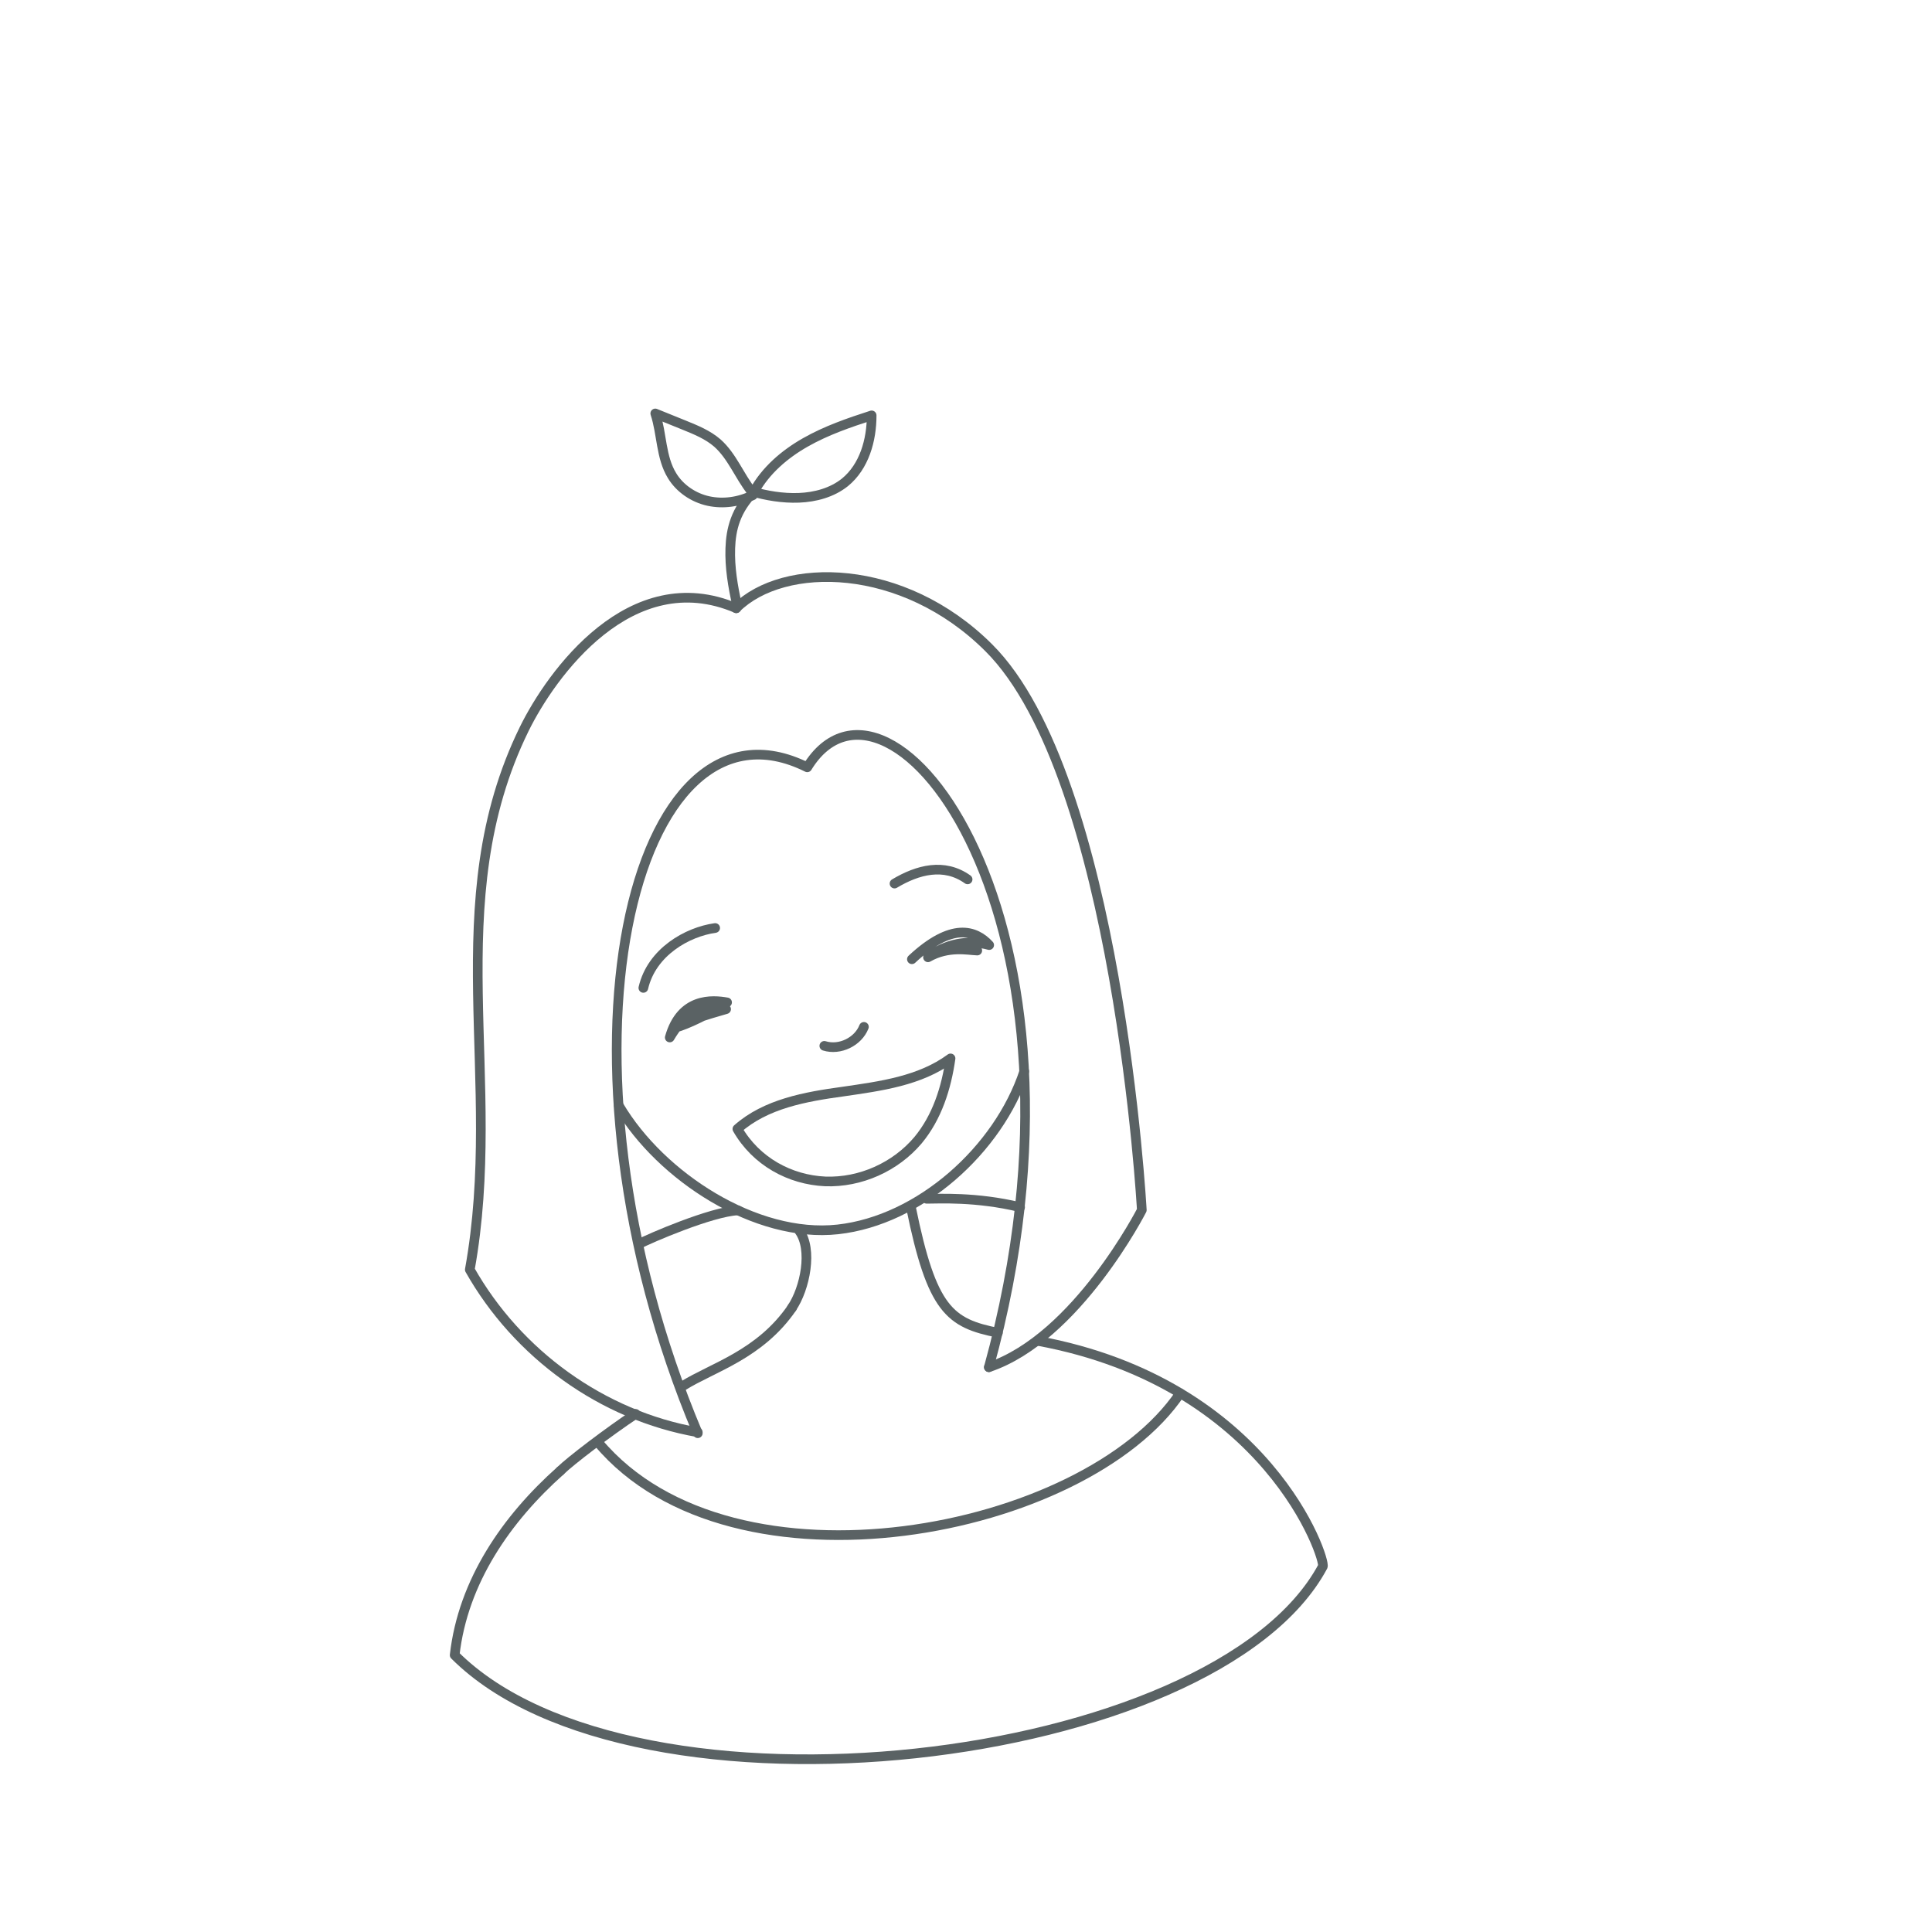
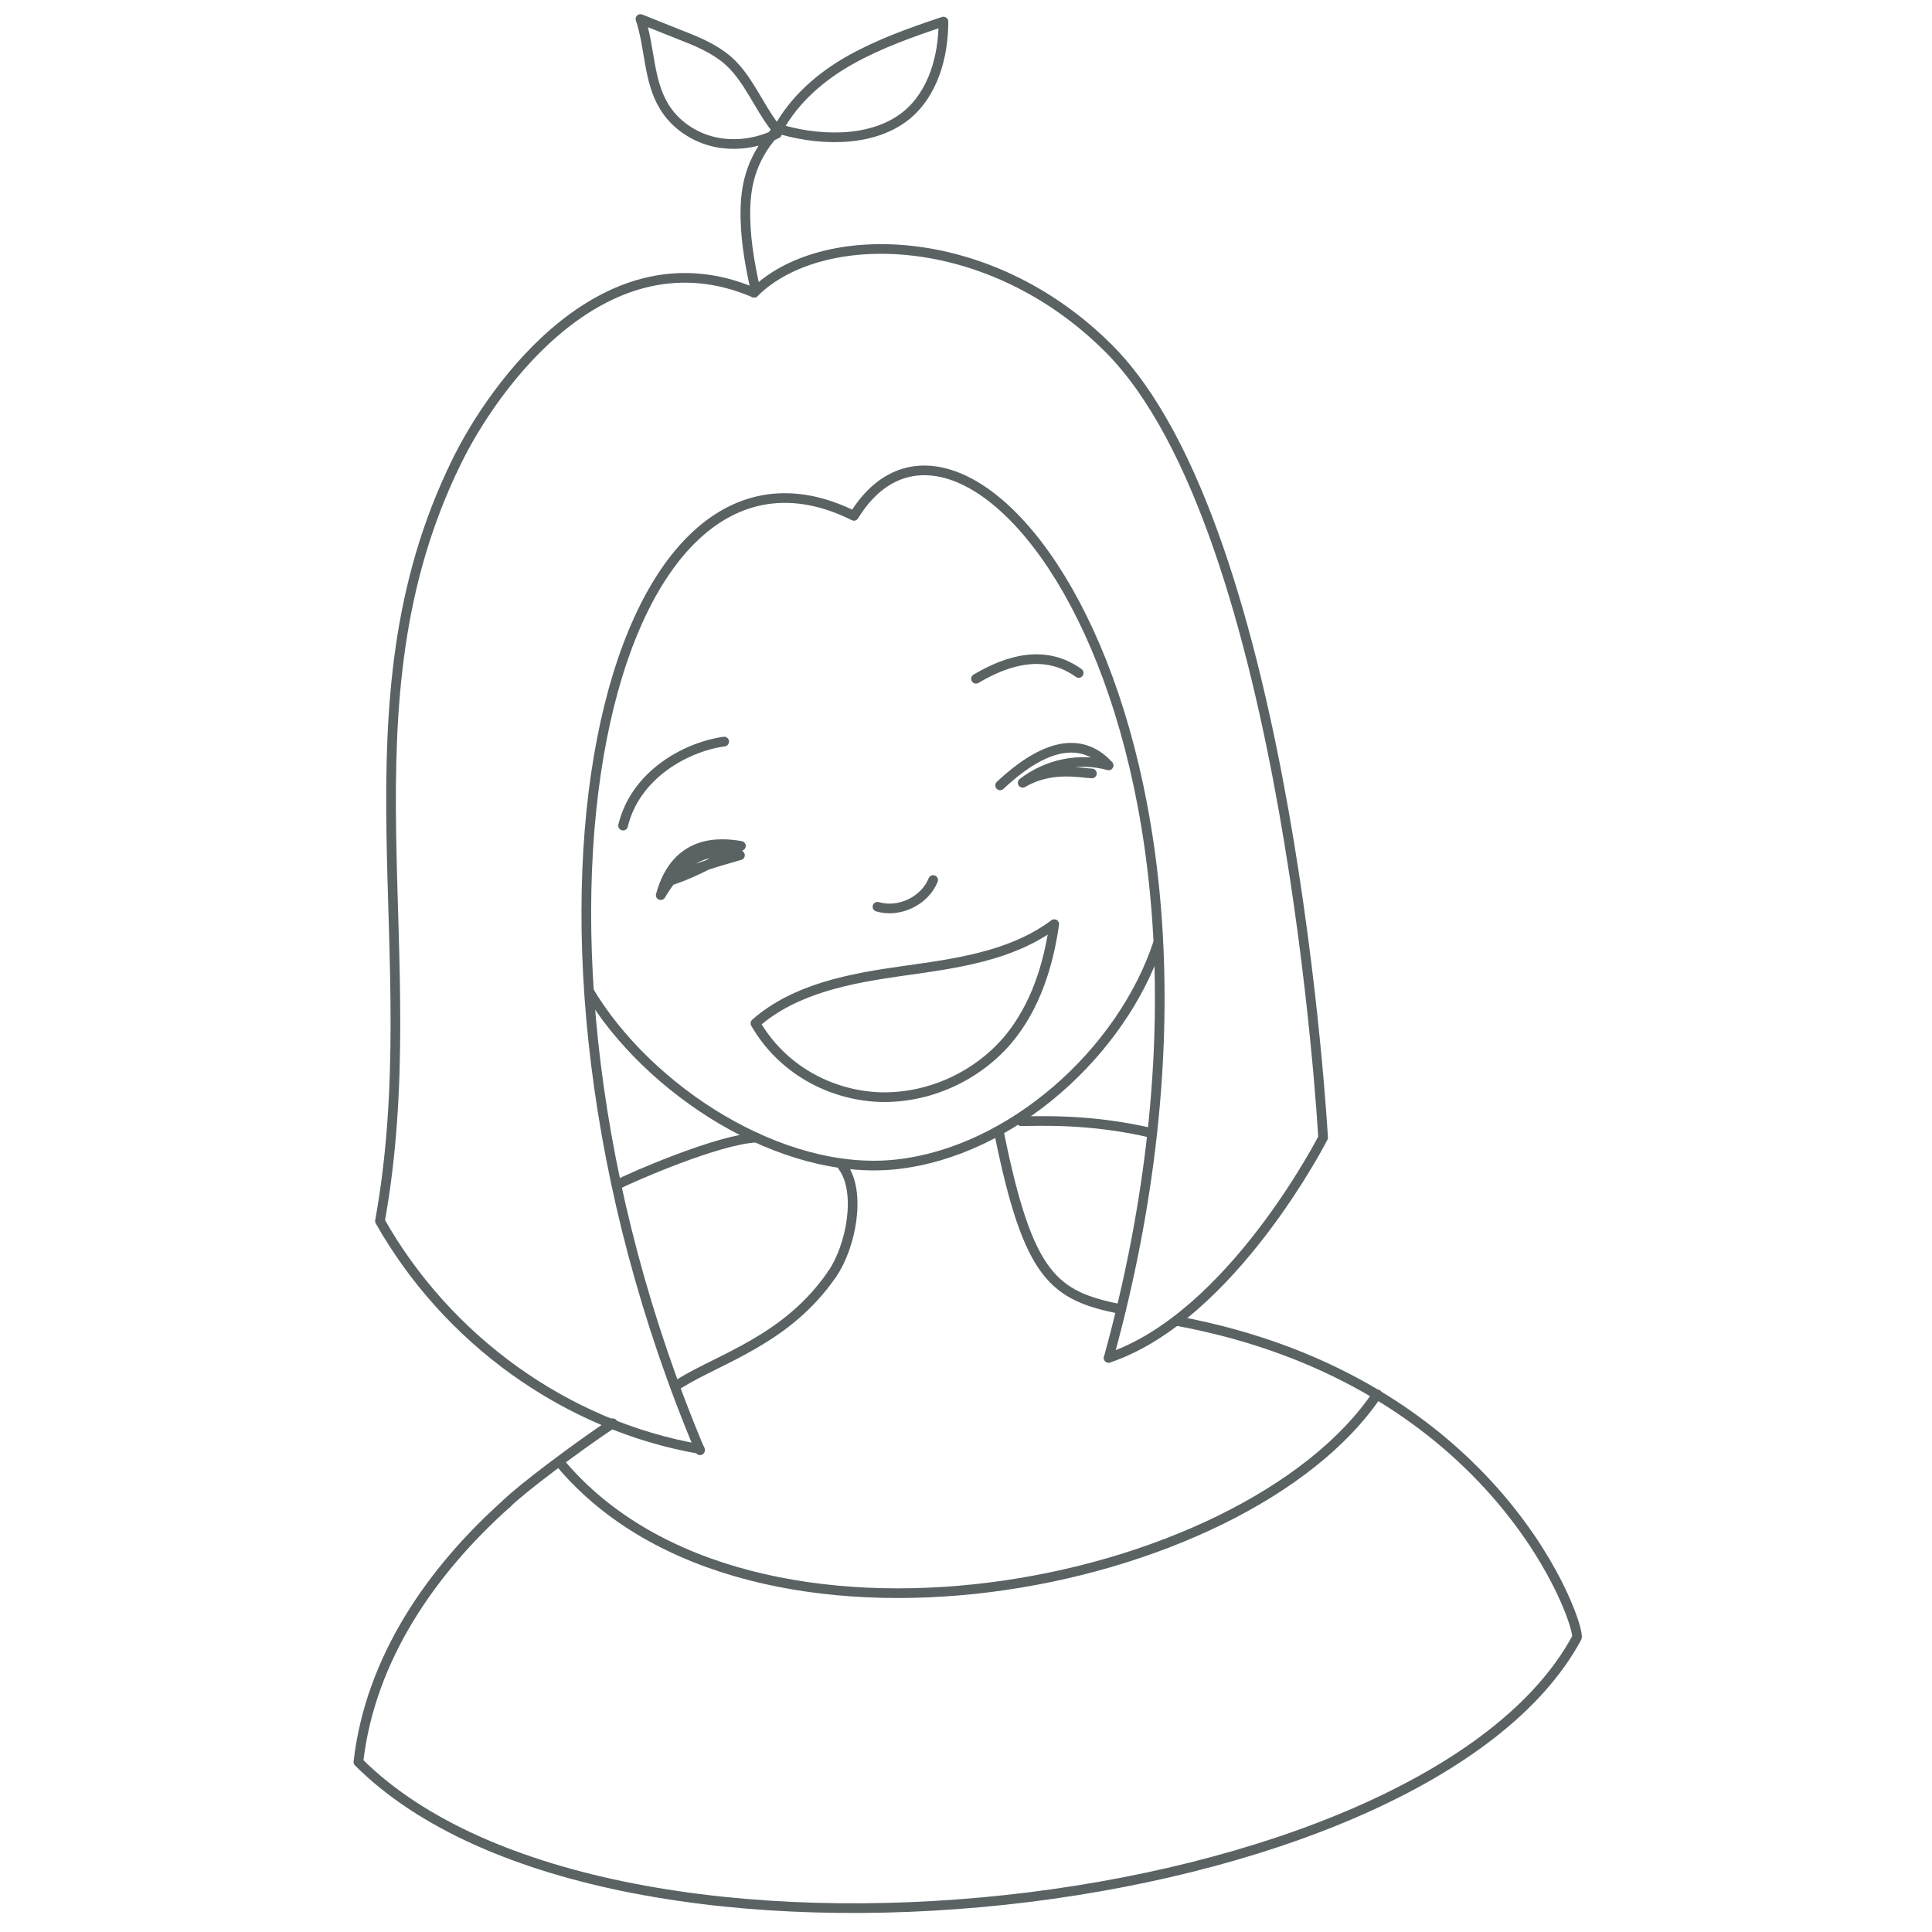
- <svg xmlns="http://www.w3.org/2000/svg" version="1.1" x="0px" y="0px" viewBox="0 0 600 600" style="enable-background:new 0 0 600 600;" xml:space="preserve">
+ <svg xmlns="http://www.w3.org/2000/svg" version="3.1" x="0px" y="0px" viewBox="0 0 600 600" style="enable-background:new 0 0 600 600;" xml:space="preserve">
  <style type="text/css">
- 	.st0{fill:none;stroke:#5A6264;stroke-width:3;stroke-linecap:round;stroke-linejoin:round;stroke-miterlimit:10;}
- 	.st1{display:none;}
+ 	.st0{display:none;}
+ 	.st1{fill:none;stroke:#5A6264;stroke-width:3;stroke-linecap:round;stroke-linejoin:round;stroke-miterlimit:10;}
	.st2{display:inline;fill:none;stroke:#5A6264;stroke-width:3;stroke-linecap:round;stroke-linejoin:round;stroke-miterlimit:10;}
</style>
  <g id="Layer_3">
    <g>
      <g>
        <g>
-           <path class="st0" d="M216.7,445.1c-49.1-116.6-20.3-233.9,34-206.8c25.1-40.9,94.7,47.2,56.4,186.3" />
-           <path class="st0" d="M228.7,188.9c-32.8-14-57.5,20.4-65.9,37.5c-26.5,54.1-6.2,108.8-16.9,167.9c14.8,26.2,41.1,45.3,70.8,50.5      " />
-           <path class="st0" d="M307.1,424.6c27.3-9.2,47.5-48.8,47.5-48.8s-7.4-134.6-47.5-174.6c-26.7-26.7-63.8-26.9-78.5-12.3" />
+           <path class="st1" d="M217.4,450.4c-68.9-163.7-28.4-328.2,47.8-290.2c35.2-57.4,133,66.3,79.1,261.5" />
+           <path class="st1" d="M234.2,90.9c-46-19.7-80.8,28.6-92.5,52.7c-37.2,75.9-8.7,152.7-23.7,235.6c20.8,36.8,57.7,63.6,99.3,70.8" />
+           <path class="st1" d="M344.3,421.7c38.3-12.9,66.6-68.4,66.6-68.4s-10.4-188.9-66.6-245.1c-37.4-37.4-89.5-37.8-110.1-17.3" />
        </g>
      </g>
    </g>
-     <path class="st0" d="M318.1,332.7c-8,24.3-32.5,46.3-57.9,49.1c-25.4,2.8-55-16.4-68-38.4" />
-     <path class="st0" d="M277.8,274.4c7.2-4.3,15.4-6.5,22.7-1.3" />
-     <path class="st0" d="M222.1,288.2c-8.6,1.2-19.7,7.4-22.3,18.6" />
-     <path class="st0" d="M225.8,311.3c-4.5-0.8-14.3-1.6-17.8,10.9c3.5-5.9,8.7-11.5,17.5-8.8C199.4,320.8,208.6,322.1,225.8,311.3z" />
-     <path class="st0" d="M283.2,297.9c12.3-11.5,19.7-9.1,24-4.4c-6.5-1.8-13.5-0.4-19,3.8c6.3-3.6,12.4-2.2,15.3-2.1" />
-     <path class="st0" d="M256,324.8c4.8,1.5,10.5-1.3,12.3-5.9" />
-     <path class="st0" d="M229,350.6c8.8-7.8,21.1-10,32.8-11.6c11.7-1.7,23.9-3.3,33.4-10.3c-1.3,9.2-4.2,18.3-10.1,25.4   c-7,8.3-17.9,13.2-28.8,12.8C245.3,366.4,234.8,360.7,229,350.6z" />
-     <path class="st0" d="M309.9,413.9c-14.9-3-20.5-7-27-39" />
-     <path class="st0" d="M174,456.8c-16.6,14.8-30.2,34.2-32.8,57.2c55.7,55.7,236.1,34.9,269.6-27.5c1.1-2-16.8-56.9-88.6-70.1" />
-     <path class="st0" d="M246,406.1c-10,14.6-24.6,18.5-33.9,24.3" />
-     <path class="st0" d="M197.4,439.1c-8.3,5.5-20.4,14.7-23.4,17.7" />
-     <path class="st0" d="M248.2,382.2c4.3,5.8,1.8,18-2.3,24" />
-     <path class="st0" d="M228.9,187.9c-1.3-5.8-2.3-11.7-2.1-17.6c0.2-5.9,1.6-11.9,7.4-17.7c3.6-6.5,9.4-11.5,15.9-15.2   c6.5-3.7,13.5-6.1,20.6-8.4c0,7.7-2.3,15.9-8.3,20.8c-4,3.2-9.2,4.6-14.3,4.8c-5.1,0.2-10.2-0.7-14.7-2c-3.8-4.8-6-10.9-10.6-15   c-3-2.6-6.7-4.1-10.4-5.6c-3-1.2-5.9-2.4-8.9-3.6c2.1,6.4,1.7,13.6,5.2,19.3c2.4,4,6.7,6.9,11.3,7.9c4.6,1,9.5,0.3,13.8-1.8" />
-     <path class="st0" d="M229.2,375.9c-8.3,0.4-27.5,8.7-30.9,10.5" />
-     <path class="st0" d="M316.8,374.9c-13.7-3.3-25.3-2.6-29-2.6" />
-     <path class="st0" d="M185.8,448c41.8,49.8,151.2,28.5,180.7-15.3" />
-   </g>
-   <g id="outline" class="st1">
-     <path class="st2" d="M216.7,445.1c-49.1-116.6-20.3-233.9,34-206.8c25.1-40.9,94.7,47.2,56.4,186.3" />
-     <path class="st2" d="M228.7,188.9c-32.8-14-57.5,20.4-65.9,37.5c-26.5,54.1-6.2,108.8-16.9,167.9c14.8,26.2,41.1,45.3,70.8,50.5" />
-     <path class="st2" d="M307.1,424.6c27.3-9.2,47.5-48.8,47.5-48.8s-7.4-134.6-47.5-174.6c-26.7-26.7-63.8-26.9-78.5-12.3" />
-     <path class="st2" d="M318.1,332.7c-8,24.3-32.5,46.3-57.9,49.1c-25.4,2.8-55-16.4-68-38.4" />
-     <path class="st2" d="M277.8,274.4c7.2-4.3,15.4-6.5,22.7-1.3" />
-     <path class="st2" d="M222.1,288.2c-8.6,1.2-19.7,7.4-22.3,18.6" />
-     <path class="st2" d="M225.8,311.3c-4.5-0.8-14.3-1.6-17.8,10.9c3.5-5.9,8.7-11.5,17.5-8.8C199.4,320.8,208.6,322.1,225.8,311.3z" />
-     <path class="st2" d="M283.2,297.9c12.3-11.5,19.7-9.1,24-4.4c-6.5-1.8-13.5-0.4-19,3.8c6.3-3.6,12.4-2.2,15.3-2.1" />
-     <path class="st2" d="M256,324.8c4.8,1.5,10.5-1.3,12.3-5.9" />
-     <path class="st2" d="M229,350.6c8.8-7.8,21.1-10,32.8-11.6c11.7-1.7,23.9-3.3,33.4-10.3c-1.3,9.2-4.2,18.3-10.1,25.4   c-7,8.3-17.9,13.2-28.8,12.8C245.3,366.4,234.8,360.7,229,350.6z" />
-     <path class="st2" d="M309.9,413.9c-14.9-3-20.5-7-27-39" />
-     <path class="st2" d="M174,456.8c-16.6,14.8-30.2,34.2-32.8,57.2c55.7,55.7,236.1,34.9,269.6-27.5c1.1-2-16.8-56.9-88.6-70.1" />
-     <path class="st2" d="M246,406.1c-10,14.6-24.6,18.5-33.9,24.3" />
-     <path class="st2" d="M197.4,439.1c-8.3,5.5-20.4,14.7-23.4,17.7" />
-     <path class="st2" d="M248.2,382.2c4.3,5.8,1.8,18-2.3,24" />
-     <path class="st2" d="M228.9,187.9c-1.3-5.8-2.3-11.7-2.1-17.6c0.2-5.9,1.6-11.9,7.4-17.7c3.6-6.5,9.4-11.5,15.9-15.2   c6.5-3.7,13.5-6.1,20.6-8.4c0,7.7-2.3,15.9-8.3,20.8c-4,3.2-9.2,4.6-14.3,4.8c-5.1,0.2-10.2-0.7-14.7-2c-3.8-4.8-6-10.9-10.6-15   c-3-2.6-6.7-4.1-10.4-5.6c-3-1.2-5.9-2.4-8.9-3.6c2.1,6.4,1.7,13.6,5.2,19.3c2.4,4,6.7,6.9,11.3,7.9c4.6,1,9.5,0.3,13.8-1.8" />
-     <path class="st2" d="M229.2,375.9c-8.3,0.4-27.5,8.7-30.9,10.5" />
-     <path class="st2" d="M316.8,374.9c-13.7-3.3-25.3-2.6-29-2.6" />
-     <path class="st2" d="M185.8,448c41.8,49.8,151.2,28.5,180.7-15.3" />
+     <path class="st1" d="M359.7,292.7c-11.2,34.1-45.6,65-81.3,68.9s-77.1-23-95.5-53.8" />
+     <path class="st1" d="M303.1,210.8c10.1-6,21.6-9.2,31.9-1.8" />
+     <path class="st1" d="M224.9,230.3c-12.1,1.7-27.6,10.4-31.4,26.1" />
+     <path class="st1" d="M230.1,262.7c-6.3-1.1-20.1-2.3-24.9,15.3c4.9-8.2,12.2-16.1,24.6-12.4C193.2,275.9,206,277.8,230.1,262.7z" />
+     <path class="st1" d="M310.6,243.9c17.3-16.2,27.6-12.8,33.7-6.2c-9.1-2.5-19-0.5-26.7,5.4c8.8-5.1,17.4-3.1,21.5-2.9" />
+     <path class="st1" d="M272.5,281.6c6.7,2,14.7-1.8,17.3-8.3" />
+     <path class="st1" d="M234.6,317.8c12.4-10.9,29.7-14,46-16.3c16.4-2.3,33.6-4.6,46.8-14.5c-1.8,12.8-5.9,25.7-14.2,35.7   c-9.8,11.7-25.1,18.6-40.4,18C257.6,340,242.8,332,234.6,317.8z" />
+     <path class="st1" d="M348.2,406.6c-20.9-4.2-28.8-9.8-37.9-54.7" />
+     <path class="st1" d="M157.4,466.9c-23.3,20.8-42.4,48.1-46.1,80.3c78.2,78.2,331.3,48.9,378.4-38.6c1.5-2.8-23.6-79.8-124.4-98.4" />
+     <path class="st1" d="M258.4,395.7c-14,20.4-34.6,26-47.6,34.1" />
+     <path class="st1" d="M190.3,442c-11.7,7.8-28.6,20.6-32.9,24.9" />
+     <path class="st1" d="M261.6,362.1c6.1,8.1,2.6,25.3-3.2,33.6" />
+     <g class="sprout">
+       <path class="st1" d="M234.5,89.5c-1.8-8.1-3.2-16.4-3-24.7s2.3-16.7,10.3-24.9c5-9.1,13.2-16.2,22.3-21.3s19-8.6,28.9-11.9   c0,10.8-3.2,22.4-11.6,29.2c-5.6,4.5-12.9,6.4-20,6.7c-7.2,0.3-14.3-0.9-20.6-2.9c-5.3-6.8-8.4-15.4-14.8-21   c-4.2-3.6-9.4-5.8-14.6-7.8c-4.2-1.7-8.3-3.3-12.5-5c3,8.9,2.4,19,7.3,27.1c3.4,5.7,9.4,9.7,15.8,11.1s13.4,0.4,19.3-2.6" />
+     </g>
+     <path class="st1" d="M234.9,353.3c-11.7,0.5-38.6,12.2-43.4,14.7" />
+     <path class="st1" d="M357.8,351.9c-19.3-4.6-35.5-3.7-40.7-3.7" />
+     <path class="st1" d="M174.1,454.5c58.7,69.8,212.3,39.9,253.6-21.5" />
  </g>
</svg>
